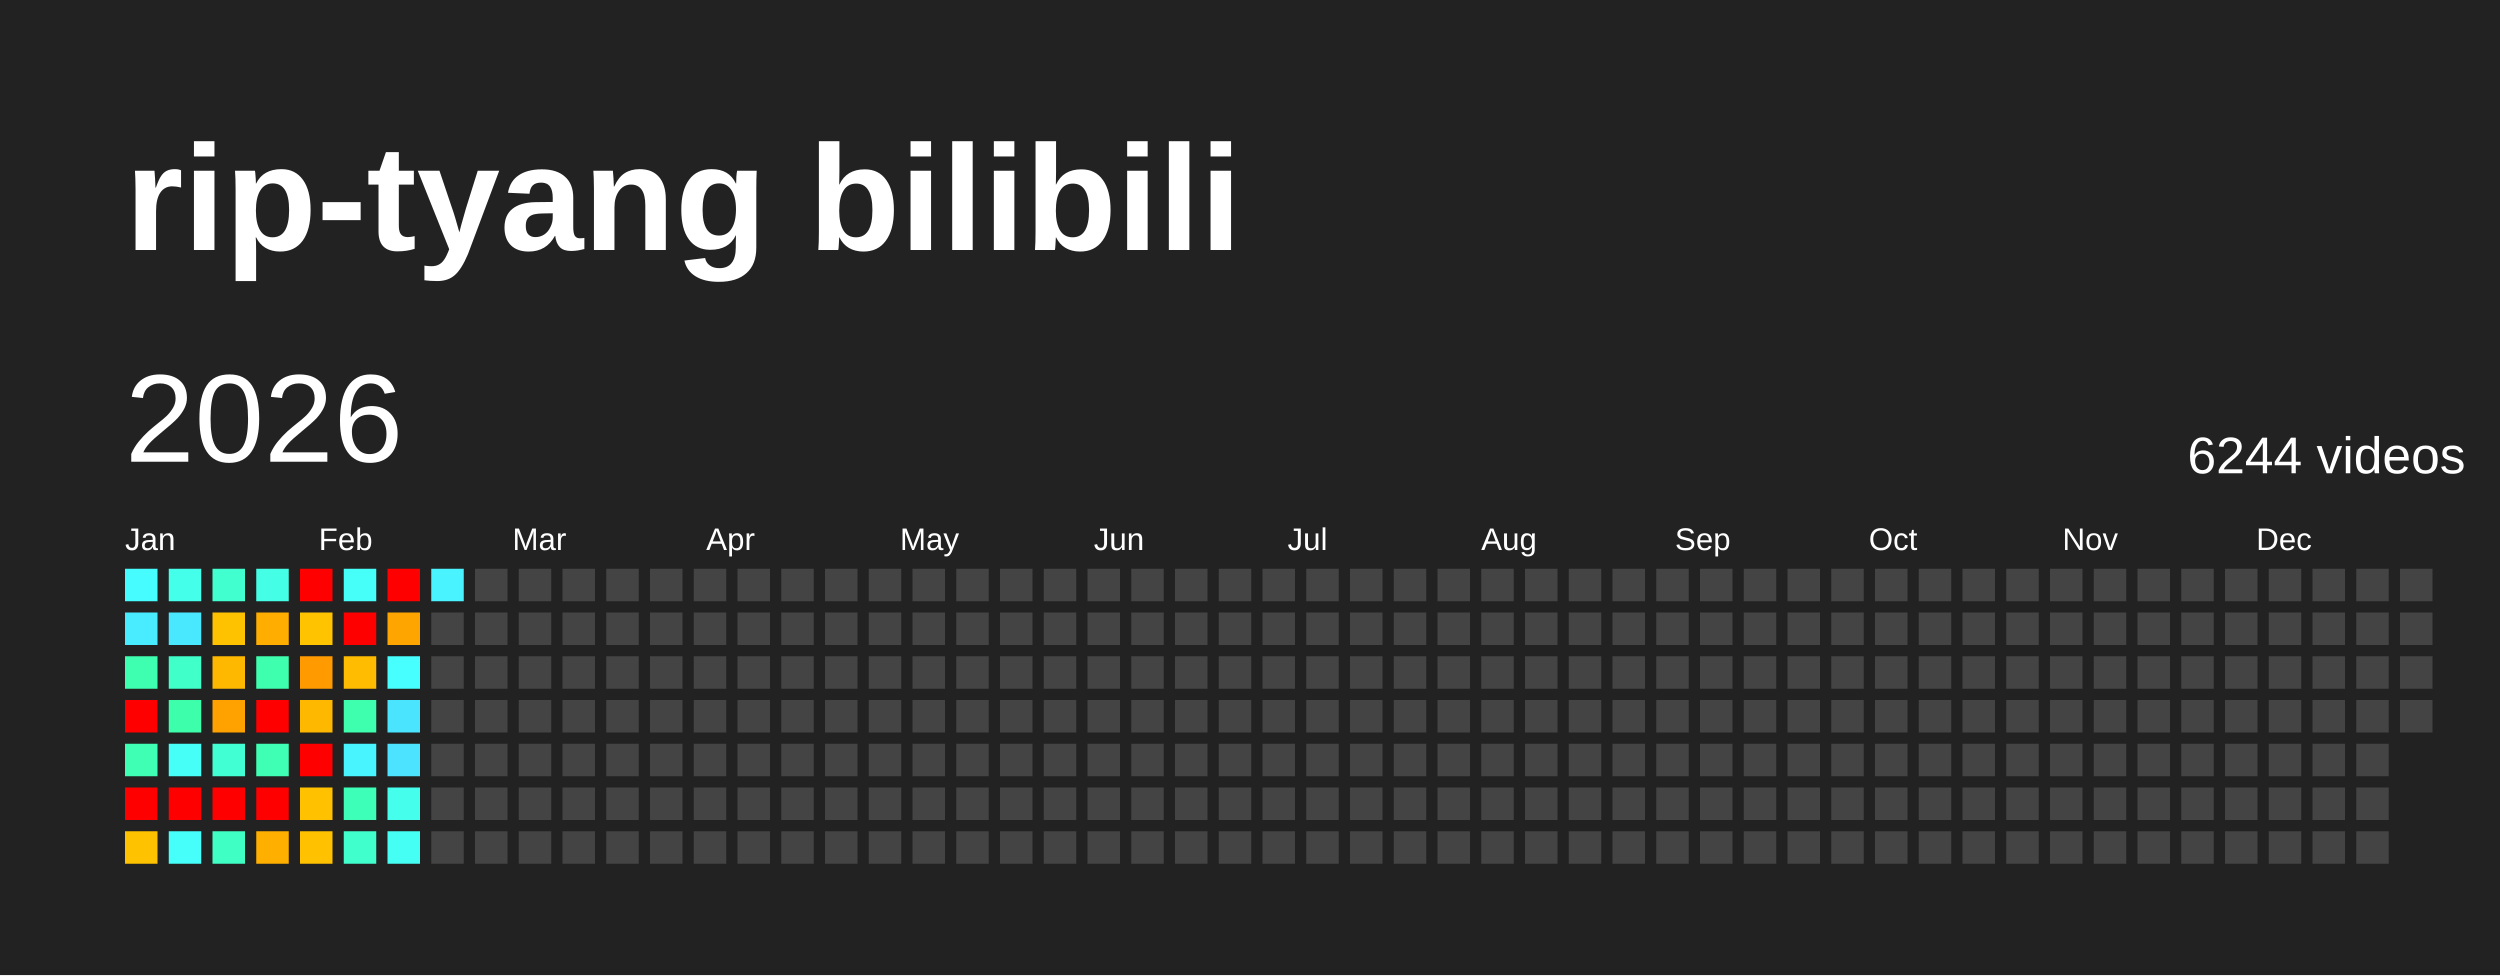
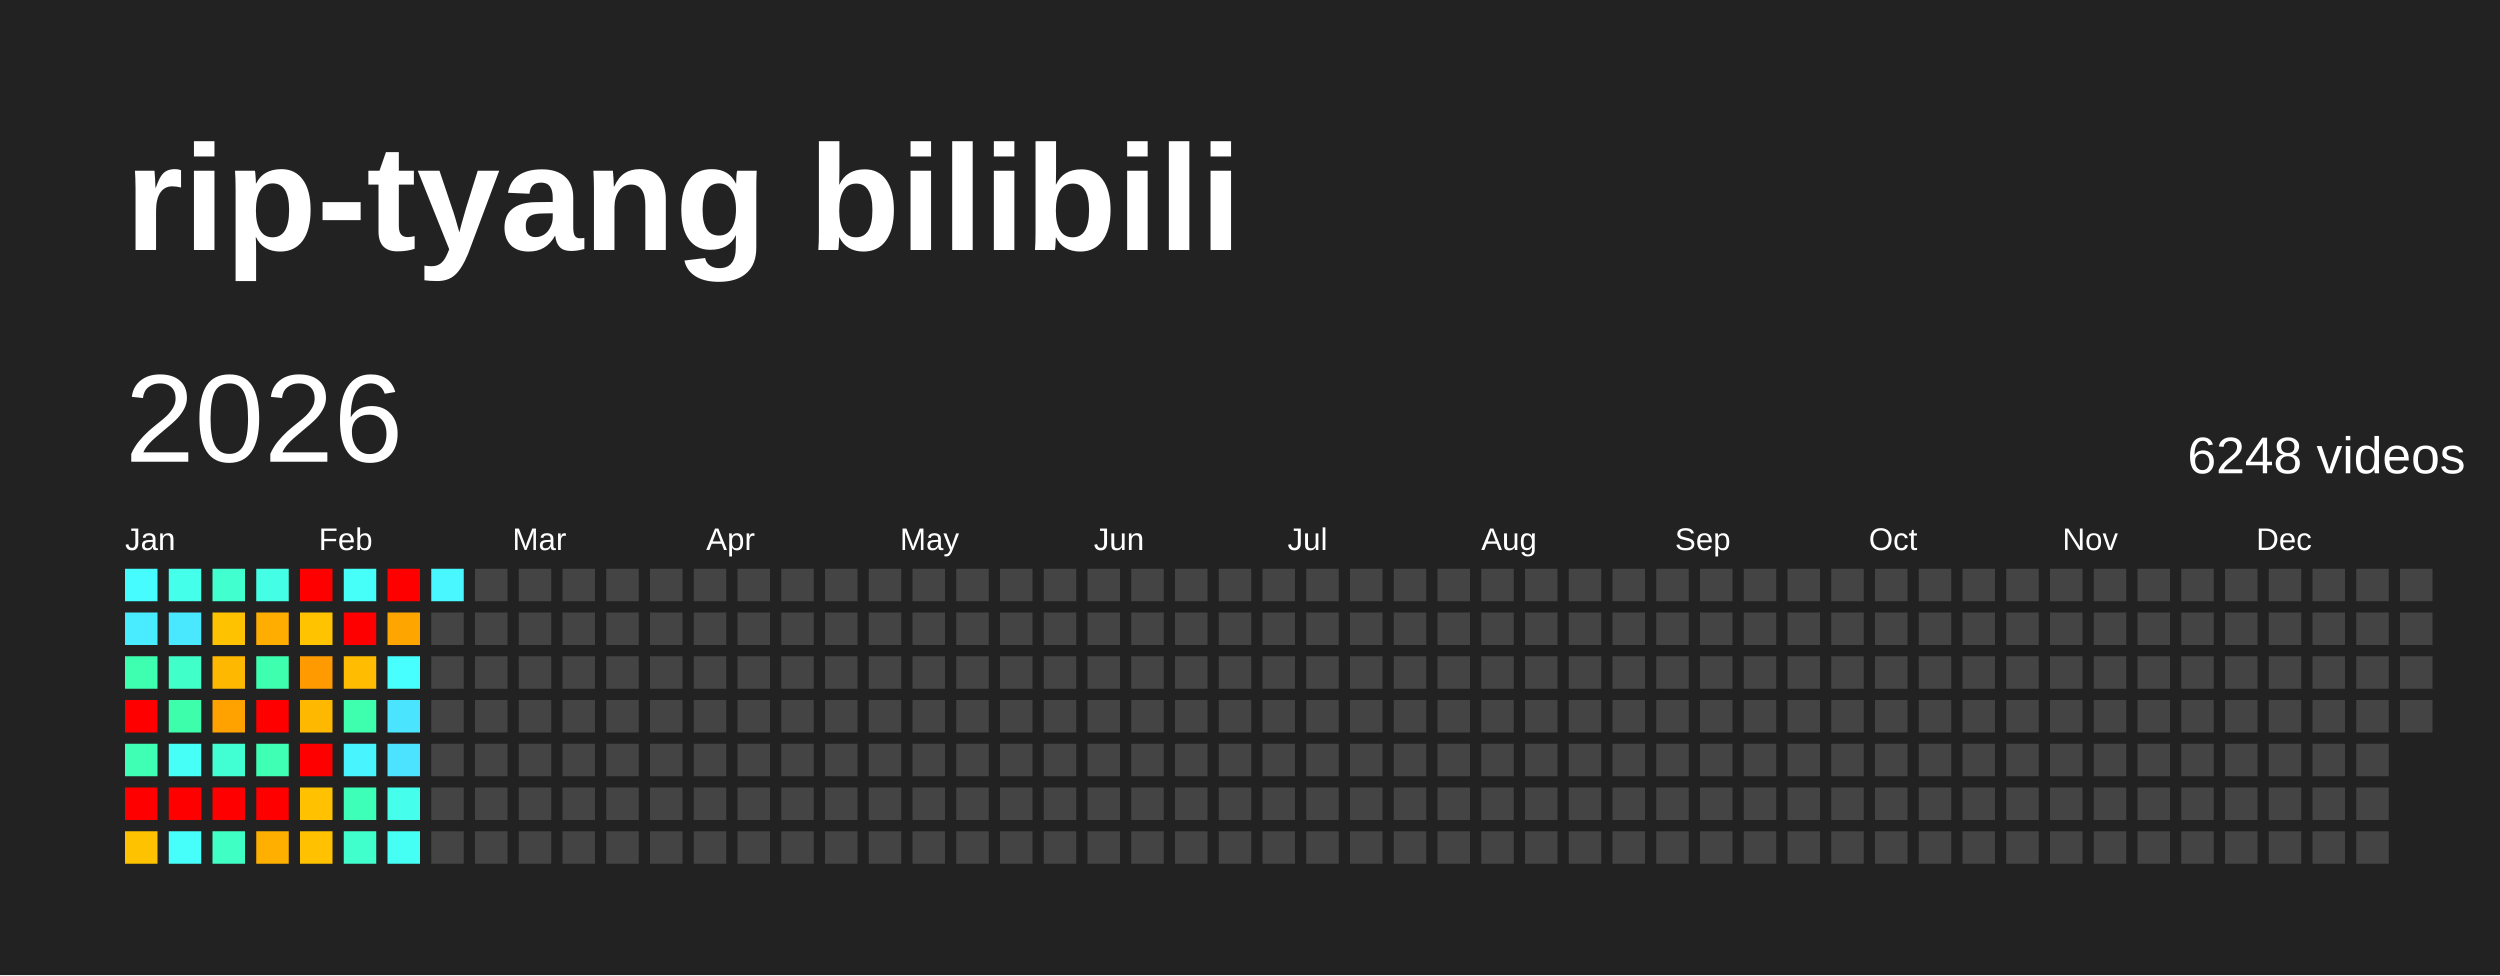
<svg xmlns="http://www.w3.org/2000/svg" baseProfile="full" height="78mm" version="1.1" viewBox="0,0,200,78" width="200mm">
  <defs />
  <rect fill="#222222" height="78" width="200" x="0" y="0" />
  <text fill="#FFFFFF" style="font-size:12px; font-family:Arial; font-weight:bold;" x="10" y="20">rip-tyang bilibili</text>
  <text dominant-baseline="hanging" fill="#FFFFFF" style="font-size:10.0px; font-family:Arial;" x="10" y="30">2026</text>
-   <text dominant-baseline="hanging" fill="#FFFFFF" style="font-size:4.125px; font-family:Arial;" x="175" y="35">6244 videos</text>
+   <text dominant-baseline="hanging" fill="#FFFFFF" style="font-size:4.125px; font-family:Arial;" x="175" y="35">6248 videos</text>
  <text fill="#FFFFFF" style="font-size:2.5px; font-family:Arial" x="10.0" y="44">Jan</text>
  <text fill="#FFFFFF" style="font-size:2.5px; font-family:Arial" x="25.5" y="44">Feb</text>
  <text fill="#FFFFFF" style="font-size:2.5px; font-family:Arial" x="41.0" y="44">Mar</text>
  <text fill="#FFFFFF" style="font-size:2.5px; font-family:Arial" x="56.5" y="44">Apr</text>
  <text fill="#FFFFFF" style="font-size:2.5px; font-family:Arial" x="72.0" y="44">May</text>
  <text fill="#FFFFFF" style="font-size:2.5px; font-family:Arial" x="87.5" y="44">Jun</text>
  <text fill="#FFFFFF" style="font-size:2.5px; font-family:Arial" x="103.0" y="44">Jul</text>
  <text fill="#FFFFFF" style="font-size:2.5px; font-family:Arial" x="118.5" y="44">Aug</text>
  <text fill="#FFFFFF" style="font-size:2.5px; font-family:Arial" x="134.0" y="44">Sep</text>
  <text fill="#FFFFFF" style="font-size:2.5px; font-family:Arial" x="149.5" y="44">Oct</text>
  <text fill="#FFFFFF" style="font-size:2.5px; font-family:Arial" x="165.0" y="44">Nov</text>
  <text fill="#FFFFFF" style="font-size:2.5px; font-family:Arial" x="180.5" y="44">Dec</text>
  <rect fill="#47fcff" height="2.6" width="2.6" x="10.0" y="45.5" />
  <rect fill="#49ecff" height="2.6" width="2.6" x="10.0" y="49.0" />
  <rect fill="#3dffaf" height="2.6" width="2.6" x="10.0" y="52.5" />
  <rect fill="red" height="2.6" width="2.6" x="10.0" y="56.0" />
  <rect fill="#3effb3" height="2.6" width="2.6" x="10.0" y="59.5" />
  <rect fill="red" height="2.6" width="2.6" x="10.0" y="63.0" />
  <rect fill="#ffc200" height="2.6" width="2.6" x="10.0" y="66.5" />
  <rect fill="#44ffe9" height="2.6" width="2.6" x="13.5" y="45.5" />
  <rect fill="#4ae8ff" height="2.6" width="2.6" x="13.5" y="49.0" />
  <rect fill="#40ffc8" height="2.6" width="2.6" x="13.5" y="52.5" />
  <rect fill="#3dffab" height="2.6" width="2.6" x="13.5" y="56.0" />
  <rect fill="#46fff7" height="2.6" width="2.6" x="13.5" y="59.5" />
  <rect fill="red" height="2.6" width="2.6" x="13.5" y="63.0" />
  <rect fill="#46fffa" height="2.6" width="2.6" x="13.5" y="66.5" />
  <rect fill="#41ffcf" height="2.6" width="2.6" x="17.0" y="45.5" />
  <rect fill="#ffc200" height="2.6" width="2.6" x="17.0" y="49.0" />
  <rect fill="#ffb800" height="2.6" width="2.6" x="17.0" y="52.5" />
  <rect fill="#ffa200" height="2.6" width="2.6" x="17.0" y="56.0" />
  <rect fill="#42ffd3" height="2.6" width="2.6" x="17.0" y="59.5" />
  <rect fill="red" height="2.6" width="2.6" x="17.0" y="63.0" />
  <rect fill="#40ffc4" height="2.6" width="2.6" x="17.0" y="66.5" />
  <rect fill="#44ffe6" height="2.6" width="2.6" x="20.5" y="45.5" />
  <rect fill="#ffad00" height="2.6" width="2.6" x="20.5" y="49.0" />
  <rect fill="#3dffad" height="2.6" width="2.6" x="20.5" y="52.5" />
  <rect fill="red" height="2.6" width="2.6" x="20.5" y="56.0" />
  <rect fill="#3effb3" height="2.6" width="2.6" x="20.5" y="59.5" />
  <rect fill="red" height="2.6" width="2.6" x="20.5" y="63.0" />
  <rect fill="#ffaf00" height="2.6" width="2.6" x="20.5" y="66.5" />
  <rect fill="red" height="2.6" width="2.6" x="24.0" y="45.5" />
  <rect fill="#ffc300" height="2.6" width="2.6" x="24.0" y="49.0" />
  <rect fill="#ff9b00" height="2.6" width="2.6" x="24.0" y="52.5" />
  <rect fill="#ffb800" height="2.6" width="2.6" x="24.0" y="56.0" />
  <rect fill="red" height="2.6" width="2.6" x="24.0" y="59.5" />
  <rect fill="#ffc100" height="2.6" width="2.6" x="24.0" y="63.0" />
  <rect fill="#ffc100" height="2.6" width="2.6" x="24.0" y="66.5" />
  <rect fill="#46fff9" height="2.6" width="2.6" x="27.5" y="45.5" />
  <rect fill="red" height="2.6" width="2.6" x="27.5" y="49.0" />
  <rect fill="#ffbc00" height="2.6" width="2.6" x="27.5" y="52.5" />
  <rect fill="#3dffad" height="2.6" width="2.6" x="27.5" y="56.0" />
  <rect fill="#48f5ff" height="2.6" width="2.6" x="27.5" y="59.5" />
  <rect fill="#3effb8" height="2.6" width="2.6" x="27.5" y="63.0" />
  <rect fill="#41ffcd" height="2.6" width="2.6" x="27.5" y="66.5" />
  <rect fill="red" height="2.6" width="2.6" x="31.0" y="45.5" />
  <rect fill="#ffa500" height="2.6" width="2.6" x="31.0" y="49.0" />
  <rect fill="#47ffff" height="2.6" width="2.6" x="31.0" y="52.5" />
  <rect fill="#4ae4ff" height="2.6" width="2.6" x="31.0" y="56.0" />
  <rect fill="#4be3ff" height="2.6" width="2.6" x="31.0" y="59.5" />
  <rect fill="#45ffec" height="2.6" width="2.6" x="31.0" y="63.0" />
  <rect fill="#46fff4" height="2.6" width="2.6" x="31.0" y="66.5" />
-   <rect fill="#49f3ff" height="2.6" width="2.6" x="34.5" y="45.5" />
+   <rect fill="#48f7ff" height="2.6" width="2.6" x="34.5" y="45.5" />
  <rect fill="#444444" height="2.6" width="2.6" x="34.5" y="49.0" />
  <rect fill="#444444" height="2.6" width="2.6" x="34.5" y="52.5" />
  <rect fill="#444444" height="2.6" width="2.6" x="34.5" y="56.0" />
  <rect fill="#444444" height="2.6" width="2.6" x="34.5" y="59.5" />
  <rect fill="#444444" height="2.6" width="2.6" x="34.5" y="63.0" />
  <rect fill="#444444" height="2.6" width="2.6" x="34.5" y="66.5" />
  <rect fill="#444444" height="2.6" width="2.6" x="38.0" y="45.5" />
  <rect fill="#444444" height="2.6" width="2.6" x="38.0" y="49.0" />
  <rect fill="#444444" height="2.6" width="2.6" x="38.0" y="52.5" />
  <rect fill="#444444" height="2.6" width="2.6" x="38.0" y="56.0" />
  <rect fill="#444444" height="2.6" width="2.6" x="38.0" y="59.5" />
  <rect fill="#444444" height="2.6" width="2.6" x="38.0" y="63.0" />
  <rect fill="#444444" height="2.6" width="2.6" x="38.0" y="66.5" />
  <rect fill="#444444" height="2.6" width="2.6" x="41.5" y="45.5" />
  <rect fill="#444444" height="2.6" width="2.6" x="41.5" y="49.0" />
  <rect fill="#444444" height="2.6" width="2.6" x="41.5" y="52.5" />
  <rect fill="#444444" height="2.6" width="2.6" x="41.5" y="56.0" />
  <rect fill="#444444" height="2.6" width="2.6" x="41.5" y="59.5" />
  <rect fill="#444444" height="2.6" width="2.6" x="41.5" y="63.0" />
  <rect fill="#444444" height="2.6" width="2.6" x="41.5" y="66.5" />
  <rect fill="#444444" height="2.6" width="2.6" x="45.0" y="45.5" />
  <rect fill="#444444" height="2.6" width="2.6" x="45.0" y="49.0" />
  <rect fill="#444444" height="2.6" width="2.6" x="45.0" y="52.5" />
  <rect fill="#444444" height="2.6" width="2.6" x="45.0" y="56.0" />
  <rect fill="#444444" height="2.6" width="2.6" x="45.0" y="59.5" />
  <rect fill="#444444" height="2.6" width="2.6" x="45.0" y="63.0" />
  <rect fill="#444444" height="2.6" width="2.6" x="45.0" y="66.5" />
  <rect fill="#444444" height="2.6" width="2.6" x="48.5" y="45.5" />
  <rect fill="#444444" height="2.6" width="2.6" x="48.5" y="49.0" />
  <rect fill="#444444" height="2.6" width="2.6" x="48.5" y="52.5" />
  <rect fill="#444444" height="2.6" width="2.6" x="48.5" y="56.0" />
  <rect fill="#444444" height="2.6" width="2.6" x="48.5" y="59.5" />
  <rect fill="#444444" height="2.6" width="2.6" x="48.5" y="63.0" />
  <rect fill="#444444" height="2.6" width="2.6" x="48.5" y="66.5" />
  <rect fill="#444444" height="2.6" width="2.6" x="52.0" y="45.5" />
  <rect fill="#444444" height="2.6" width="2.6" x="52.0" y="49.0" />
  <rect fill="#444444" height="2.6" width="2.6" x="52.0" y="52.5" />
  <rect fill="#444444" height="2.6" width="2.6" x="52.0" y="56.0" />
  <rect fill="#444444" height="2.6" width="2.6" x="52.0" y="59.5" />
  <rect fill="#444444" height="2.6" width="2.6" x="52.0" y="63.0" />
  <rect fill="#444444" height="2.6" width="2.6" x="52.0" y="66.5" />
  <rect fill="#444444" height="2.6" width="2.6" x="55.5" y="45.5" />
  <rect fill="#444444" height="2.6" width="2.6" x="55.5" y="49.0" />
  <rect fill="#444444" height="2.6" width="2.6" x="55.5" y="52.5" />
  <rect fill="#444444" height="2.6" width="2.6" x="55.5" y="56.0" />
  <rect fill="#444444" height="2.6" width="2.6" x="55.5" y="59.5" />
  <rect fill="#444444" height="2.6" width="2.6" x="55.5" y="63.0" />
  <rect fill="#444444" height="2.6" width="2.6" x="55.5" y="66.5" />
  <rect fill="#444444" height="2.6" width="2.6" x="59.0" y="45.5" />
  <rect fill="#444444" height="2.6" width="2.6" x="59.0" y="49.0" />
  <rect fill="#444444" height="2.6" width="2.6" x="59.0" y="52.5" />
  <rect fill="#444444" height="2.6" width="2.6" x="59.0" y="56.0" />
  <rect fill="#444444" height="2.6" width="2.6" x="59.0" y="59.5" />
  <rect fill="#444444" height="2.6" width="2.6" x="59.0" y="63.0" />
  <rect fill="#444444" height="2.6" width="2.6" x="59.0" y="66.5" />
  <rect fill="#444444" height="2.6" width="2.6" x="62.5" y="45.5" />
  <rect fill="#444444" height="2.6" width="2.6" x="62.5" y="49.0" />
  <rect fill="#444444" height="2.6" width="2.6" x="62.5" y="52.5" />
  <rect fill="#444444" height="2.6" width="2.6" x="62.5" y="56.0" />
  <rect fill="#444444" height="2.6" width="2.6" x="62.5" y="59.5" />
  <rect fill="#444444" height="2.6" width="2.6" x="62.5" y="63.0" />
  <rect fill="#444444" height="2.6" width="2.6" x="62.5" y="66.5" />
  <rect fill="#444444" height="2.6" width="2.6" x="66.0" y="45.5" />
  <rect fill="#444444" height="2.6" width="2.6" x="66.0" y="49.0" />
  <rect fill="#444444" height="2.6" width="2.6" x="66.0" y="52.5" />
  <rect fill="#444444" height="2.6" width="2.6" x="66.0" y="56.0" />
  <rect fill="#444444" height="2.6" width="2.6" x="66.0" y="59.5" />
  <rect fill="#444444" height="2.6" width="2.6" x="66.0" y="63.0" />
  <rect fill="#444444" height="2.6" width="2.6" x="66.0" y="66.5" />
  <rect fill="#444444" height="2.6" width="2.6" x="69.5" y="45.5" />
  <rect fill="#444444" height="2.6" width="2.6" x="69.5" y="49.0" />
  <rect fill="#444444" height="2.6" width="2.6" x="69.5" y="52.5" />
  <rect fill="#444444" height="2.6" width="2.6" x="69.5" y="56.0" />
  <rect fill="#444444" height="2.6" width="2.6" x="69.5" y="59.5" />
  <rect fill="#444444" height="2.6" width="2.6" x="69.5" y="63.0" />
  <rect fill="#444444" height="2.6" width="2.6" x="69.5" y="66.5" />
  <rect fill="#444444" height="2.6" width="2.6" x="73.0" y="45.5" />
  <rect fill="#444444" height="2.6" width="2.6" x="73.0" y="49.0" />
  <rect fill="#444444" height="2.6" width="2.6" x="73.0" y="52.5" />
  <rect fill="#444444" height="2.6" width="2.6" x="73.0" y="56.0" />
  <rect fill="#444444" height="2.6" width="2.6" x="73.0" y="59.5" />
  <rect fill="#444444" height="2.6" width="2.6" x="73.0" y="63.0" />
  <rect fill="#444444" height="2.6" width="2.6" x="73.0" y="66.5" />
  <rect fill="#444444" height="2.6" width="2.6" x="76.5" y="45.5" />
  <rect fill="#444444" height="2.6" width="2.6" x="76.5" y="49.0" />
  <rect fill="#444444" height="2.6" width="2.6" x="76.5" y="52.5" />
  <rect fill="#444444" height="2.6" width="2.6" x="76.5" y="56.0" />
  <rect fill="#444444" height="2.6" width="2.6" x="76.5" y="59.5" />
  <rect fill="#444444" height="2.6" width="2.6" x="76.5" y="63.0" />
  <rect fill="#444444" height="2.6" width="2.6" x="76.5" y="66.5" />
  <rect fill="#444444" height="2.6" width="2.6" x="80.0" y="45.5" />
  <rect fill="#444444" height="2.6" width="2.6" x="80.0" y="49.0" />
  <rect fill="#444444" height="2.6" width="2.6" x="80.0" y="52.5" />
  <rect fill="#444444" height="2.6" width="2.6" x="80.0" y="56.0" />
  <rect fill="#444444" height="2.6" width="2.6" x="80.0" y="59.5" />
  <rect fill="#444444" height="2.6" width="2.6" x="80.0" y="63.0" />
  <rect fill="#444444" height="2.6" width="2.6" x="80.0" y="66.5" />
  <rect fill="#444444" height="2.6" width="2.6" x="83.5" y="45.5" />
  <rect fill="#444444" height="2.6" width="2.6" x="83.5" y="49.0" />
  <rect fill="#444444" height="2.6" width="2.6" x="83.5" y="52.5" />
  <rect fill="#444444" height="2.6" width="2.6" x="83.5" y="56.0" />
  <rect fill="#444444" height="2.6" width="2.6" x="83.5" y="59.5" />
  <rect fill="#444444" height="2.6" width="2.6" x="83.5" y="63.0" />
  <rect fill="#444444" height="2.6" width="2.6" x="83.5" y="66.5" />
  <rect fill="#444444" height="2.6" width="2.6" x="87.0" y="45.5" />
  <rect fill="#444444" height="2.6" width="2.6" x="87.0" y="49.0" />
  <rect fill="#444444" height="2.6" width="2.6" x="87.0" y="52.5" />
  <rect fill="#444444" height="2.6" width="2.6" x="87.0" y="56.0" />
  <rect fill="#444444" height="2.6" width="2.6" x="87.0" y="59.5" />
  <rect fill="#444444" height="2.6" width="2.6" x="87.0" y="63.0" />
  <rect fill="#444444" height="2.6" width="2.6" x="87.0" y="66.5" />
  <rect fill="#444444" height="2.6" width="2.6" x="90.5" y="45.5" />
  <rect fill="#444444" height="2.6" width="2.6" x="90.5" y="49.0" />
  <rect fill="#444444" height="2.6" width="2.6" x="90.5" y="52.5" />
  <rect fill="#444444" height="2.6" width="2.6" x="90.5" y="56.0" />
  <rect fill="#444444" height="2.6" width="2.6" x="90.5" y="59.5" />
  <rect fill="#444444" height="2.6" width="2.6" x="90.5" y="63.0" />
  <rect fill="#444444" height="2.6" width="2.6" x="90.5" y="66.5" />
  <rect fill="#444444" height="2.6" width="2.6" x="94.0" y="45.5" />
  <rect fill="#444444" height="2.6" width="2.6" x="94.0" y="49.0" />
  <rect fill="#444444" height="2.6" width="2.6" x="94.0" y="52.5" />
  <rect fill="#444444" height="2.6" width="2.6" x="94.0" y="56.0" />
  <rect fill="#444444" height="2.6" width="2.6" x="94.0" y="59.5" />
  <rect fill="#444444" height="2.6" width="2.6" x="94.0" y="63.0" />
  <rect fill="#444444" height="2.6" width="2.6" x="94.0" y="66.5" />
  <rect fill="#444444" height="2.6" width="2.6" x="97.5" y="45.5" />
  <rect fill="#444444" height="2.6" width="2.6" x="97.5" y="49.0" />
  <rect fill="#444444" height="2.6" width="2.6" x="97.5" y="52.5" />
  <rect fill="#444444" height="2.6" width="2.6" x="97.5" y="56.0" />
  <rect fill="#444444" height="2.6" width="2.6" x="97.5" y="59.5" />
  <rect fill="#444444" height="2.6" width="2.6" x="97.5" y="63.0" />
  <rect fill="#444444" height="2.6" width="2.6" x="97.5" y="66.5" />
  <rect fill="#444444" height="2.6" width="2.6" x="101.0" y="45.5" />
  <rect fill="#444444" height="2.6" width="2.6" x="101.0" y="49.0" />
  <rect fill="#444444" height="2.6" width="2.6" x="101.0" y="52.5" />
  <rect fill="#444444" height="2.6" width="2.6" x="101.0" y="56.0" />
  <rect fill="#444444" height="2.6" width="2.6" x="101.0" y="59.5" />
  <rect fill="#444444" height="2.6" width="2.6" x="101.0" y="63.0" />
  <rect fill="#444444" height="2.6" width="2.6" x="101.0" y="66.5" />
  <rect fill="#444444" height="2.6" width="2.6" x="104.5" y="45.5" />
  <rect fill="#444444" height="2.6" width="2.6" x="104.5" y="49.0" />
  <rect fill="#444444" height="2.6" width="2.6" x="104.5" y="52.5" />
  <rect fill="#444444" height="2.6" width="2.6" x="104.5" y="56.0" />
  <rect fill="#444444" height="2.6" width="2.6" x="104.5" y="59.5" />
  <rect fill="#444444" height="2.6" width="2.6" x="104.5" y="63.0" />
  <rect fill="#444444" height="2.6" width="2.6" x="104.5" y="66.5" />
  <rect fill="#444444" height="2.6" width="2.6" x="108.0" y="45.5" />
  <rect fill="#444444" height="2.6" width="2.6" x="108.0" y="49.0" />
  <rect fill="#444444" height="2.6" width="2.6" x="108.0" y="52.5" />
  <rect fill="#444444" height="2.6" width="2.6" x="108.0" y="56.0" />
  <rect fill="#444444" height="2.6" width="2.6" x="108.0" y="59.5" />
  <rect fill="#444444" height="2.6" width="2.6" x="108.0" y="63.0" />
  <rect fill="#444444" height="2.6" width="2.6" x="108.0" y="66.5" />
  <rect fill="#444444" height="2.6" width="2.6" x="111.5" y="45.5" />
  <rect fill="#444444" height="2.6" width="2.6" x="111.5" y="49.0" />
  <rect fill="#444444" height="2.6" width="2.6" x="111.5" y="52.5" />
  <rect fill="#444444" height="2.6" width="2.6" x="111.5" y="56.0" />
  <rect fill="#444444" height="2.6" width="2.6" x="111.5" y="59.5" />
  <rect fill="#444444" height="2.6" width="2.6" x="111.5" y="63.0" />
  <rect fill="#444444" height="2.6" width="2.6" x="111.5" y="66.5" />
  <rect fill="#444444" height="2.6" width="2.6" x="115.0" y="45.5" />
  <rect fill="#444444" height="2.6" width="2.6" x="115.0" y="49.0" />
  <rect fill="#444444" height="2.6" width="2.6" x="115.0" y="52.5" />
  <rect fill="#444444" height="2.6" width="2.6" x="115.0" y="56.0" />
  <rect fill="#444444" height="2.6" width="2.6" x="115.0" y="59.5" />
  <rect fill="#444444" height="2.6" width="2.6" x="115.0" y="63.0" />
  <rect fill="#444444" height="2.6" width="2.6" x="115.0" y="66.5" />
  <rect fill="#444444" height="2.6" width="2.6" x="118.5" y="45.5" />
  <rect fill="#444444" height="2.6" width="2.6" x="118.5" y="49.0" />
  <rect fill="#444444" height="2.6" width="2.6" x="118.5" y="52.5" />
  <rect fill="#444444" height="2.6" width="2.6" x="118.5" y="56.0" />
  <rect fill="#444444" height="2.6" width="2.6" x="118.5" y="59.5" />
  <rect fill="#444444" height="2.6" width="2.6" x="118.5" y="63.0" />
  <rect fill="#444444" height="2.6" width="2.6" x="118.5" y="66.5" />
  <rect fill="#444444" height="2.6" width="2.6" x="122.0" y="45.5" />
  <rect fill="#444444" height="2.6" width="2.6" x="122.0" y="49.0" />
  <rect fill="#444444" height="2.6" width="2.6" x="122.0" y="52.5" />
  <rect fill="#444444" height="2.6" width="2.6" x="122.0" y="56.0" />
  <rect fill="#444444" height="2.6" width="2.6" x="122.0" y="59.5" />
  <rect fill="#444444" height="2.6" width="2.6" x="122.0" y="63.0" />
  <rect fill="#444444" height="2.6" width="2.6" x="122.0" y="66.5" />
  <rect fill="#444444" height="2.6" width="2.6" x="125.5" y="45.5" />
  <rect fill="#444444" height="2.6" width="2.6" x="125.5" y="49.0" />
  <rect fill="#444444" height="2.6" width="2.6" x="125.5" y="52.5" />
  <rect fill="#444444" height="2.6" width="2.6" x="125.5" y="56.0" />
  <rect fill="#444444" height="2.6" width="2.6" x="125.5" y="59.5" />
  <rect fill="#444444" height="2.6" width="2.6" x="125.5" y="63.0" />
  <rect fill="#444444" height="2.6" width="2.6" x="125.5" y="66.5" />
  <rect fill="#444444" height="2.6" width="2.6" x="129.0" y="45.5" />
  <rect fill="#444444" height="2.6" width="2.6" x="129.0" y="49.0" />
  <rect fill="#444444" height="2.6" width="2.6" x="129.0" y="52.5" />
  <rect fill="#444444" height="2.6" width="2.6" x="129.0" y="56.0" />
  <rect fill="#444444" height="2.6" width="2.6" x="129.0" y="59.5" />
  <rect fill="#444444" height="2.6" width="2.6" x="129.0" y="63.0" />
  <rect fill="#444444" height="2.6" width="2.6" x="129.0" y="66.5" />
  <rect fill="#444444" height="2.6" width="2.6" x="132.5" y="45.5" />
  <rect fill="#444444" height="2.6" width="2.6" x="132.5" y="49.0" />
  <rect fill="#444444" height="2.6" width="2.6" x="132.5" y="52.5" />
  <rect fill="#444444" height="2.6" width="2.6" x="132.5" y="56.0" />
  <rect fill="#444444" height="2.6" width="2.6" x="132.5" y="59.5" />
  <rect fill="#444444" height="2.6" width="2.6" x="132.5" y="63.0" />
  <rect fill="#444444" height="2.6" width="2.6" x="132.5" y="66.5" />
  <rect fill="#444444" height="2.6" width="2.6" x="136.0" y="45.5" />
  <rect fill="#444444" height="2.6" width="2.6" x="136.0" y="49.0" />
  <rect fill="#444444" height="2.6" width="2.6" x="136.0" y="52.5" />
  <rect fill="#444444" height="2.6" width="2.6" x="136.0" y="56.0" />
  <rect fill="#444444" height="2.6" width="2.6" x="136.0" y="59.5" />
  <rect fill="#444444" height="2.6" width="2.6" x="136.0" y="63.0" />
  <rect fill="#444444" height="2.6" width="2.6" x="136.0" y="66.5" />
  <rect fill="#444444" height="2.6" width="2.6" x="139.5" y="45.5" />
  <rect fill="#444444" height="2.6" width="2.6" x="139.5" y="49.0" />
  <rect fill="#444444" height="2.6" width="2.6" x="139.5" y="52.5" />
  <rect fill="#444444" height="2.6" width="2.6" x="139.5" y="56.0" />
  <rect fill="#444444" height="2.6" width="2.6" x="139.5" y="59.5" />
  <rect fill="#444444" height="2.6" width="2.6" x="139.5" y="63.0" />
  <rect fill="#444444" height="2.6" width="2.6" x="139.5" y="66.5" />
  <rect fill="#444444" height="2.6" width="2.6" x="143.0" y="45.5" />
  <rect fill="#444444" height="2.6" width="2.6" x="143.0" y="49.0" />
  <rect fill="#444444" height="2.6" width="2.6" x="143.0" y="52.5" />
  <rect fill="#444444" height="2.6" width="2.6" x="143.0" y="56.0" />
  <rect fill="#444444" height="2.6" width="2.6" x="143.0" y="59.5" />
  <rect fill="#444444" height="2.6" width="2.6" x="143.0" y="63.0" />
  <rect fill="#444444" height="2.6" width="2.6" x="143.0" y="66.5" />
  <rect fill="#444444" height="2.6" width="2.6" x="146.5" y="45.5" />
  <rect fill="#444444" height="2.6" width="2.6" x="146.5" y="49.0" />
  <rect fill="#444444" height="2.6" width="2.6" x="146.5" y="52.5" />
  <rect fill="#444444" height="2.6" width="2.6" x="146.5" y="56.0" />
  <rect fill="#444444" height="2.6" width="2.6" x="146.5" y="59.5" />
  <rect fill="#444444" height="2.6" width="2.6" x="146.5" y="63.0" />
  <rect fill="#444444" height="2.6" width="2.6" x="146.5" y="66.5" />
  <rect fill="#444444" height="2.6" width="2.6" x="150.0" y="45.5" />
  <rect fill="#444444" height="2.6" width="2.6" x="150.0" y="49.0" />
  <rect fill="#444444" height="2.6" width="2.6" x="150.0" y="52.5" />
  <rect fill="#444444" height="2.6" width="2.6" x="150.0" y="56.0" />
  <rect fill="#444444" height="2.6" width="2.6" x="150.0" y="59.5" />
  <rect fill="#444444" height="2.6" width="2.6" x="150.0" y="63.0" />
  <rect fill="#444444" height="2.6" width="2.6" x="150.0" y="66.5" />
  <rect fill="#444444" height="2.6" width="2.6" x="153.5" y="45.5" />
  <rect fill="#444444" height="2.6" width="2.6" x="153.5" y="49.0" />
  <rect fill="#444444" height="2.6" width="2.6" x="153.5" y="52.5" />
  <rect fill="#444444" height="2.6" width="2.6" x="153.5" y="56.0" />
  <rect fill="#444444" height="2.6" width="2.6" x="153.5" y="59.5" />
  <rect fill="#444444" height="2.6" width="2.6" x="153.5" y="63.0" />
  <rect fill="#444444" height="2.6" width="2.6" x="153.5" y="66.5" />
  <rect fill="#444444" height="2.6" width="2.6" x="157.0" y="45.5" />
  <rect fill="#444444" height="2.6" width="2.6" x="157.0" y="49.0" />
  <rect fill="#444444" height="2.6" width="2.6" x="157.0" y="52.5" />
  <rect fill="#444444" height="2.6" width="2.6" x="157.0" y="56.0" />
  <rect fill="#444444" height="2.6" width="2.6" x="157.0" y="59.5" />
  <rect fill="#444444" height="2.6" width="2.6" x="157.0" y="63.0" />
  <rect fill="#444444" height="2.6" width="2.6" x="157.0" y="66.5" />
  <rect fill="#444444" height="2.6" width="2.6" x="160.5" y="45.5" />
  <rect fill="#444444" height="2.6" width="2.6" x="160.5" y="49.0" />
  <rect fill="#444444" height="2.6" width="2.6" x="160.5" y="52.5" />
  <rect fill="#444444" height="2.6" width="2.6" x="160.5" y="56.0" />
  <rect fill="#444444" height="2.6" width="2.6" x="160.5" y="59.5" />
  <rect fill="#444444" height="2.6" width="2.6" x="160.5" y="63.0" />
  <rect fill="#444444" height="2.6" width="2.6" x="160.5" y="66.5" />
  <rect fill="#444444" height="2.6" width="2.6" x="164.0" y="45.5" />
  <rect fill="#444444" height="2.6" width="2.6" x="164.0" y="49.0" />
  <rect fill="#444444" height="2.6" width="2.6" x="164.0" y="52.5" />
  <rect fill="#444444" height="2.6" width="2.6" x="164.0" y="56.0" />
  <rect fill="#444444" height="2.6" width="2.6" x="164.0" y="59.5" />
  <rect fill="#444444" height="2.6" width="2.6" x="164.0" y="63.0" />
  <rect fill="#444444" height="2.6" width="2.6" x="164.0" y="66.5" />
  <rect fill="#444444" height="2.6" width="2.6" x="167.5" y="45.5" />
  <rect fill="#444444" height="2.6" width="2.6" x="167.5" y="49.0" />
  <rect fill="#444444" height="2.6" width="2.6" x="167.5" y="52.5" />
  <rect fill="#444444" height="2.6" width="2.6" x="167.5" y="56.0" />
  <rect fill="#444444" height="2.6" width="2.6" x="167.5" y="59.5" />
  <rect fill="#444444" height="2.6" width="2.6" x="167.5" y="63.0" />
  <rect fill="#444444" height="2.6" width="2.6" x="167.5" y="66.5" />
  <rect fill="#444444" height="2.6" width="2.6" x="171.0" y="45.5" />
  <rect fill="#444444" height="2.6" width="2.6" x="171.0" y="49.0" />
  <rect fill="#444444" height="2.6" width="2.6" x="171.0" y="52.5" />
  <rect fill="#444444" height="2.6" width="2.6" x="171.0" y="56.0" />
  <rect fill="#444444" height="2.6" width="2.6" x="171.0" y="59.5" />
  <rect fill="#444444" height="2.6" width="2.6" x="171.0" y="63.0" />
  <rect fill="#444444" height="2.6" width="2.6" x="171.0" y="66.5" />
  <rect fill="#444444" height="2.6" width="2.6" x="174.5" y="45.5" />
  <rect fill="#444444" height="2.6" width="2.6" x="174.5" y="49.0" />
  <rect fill="#444444" height="2.6" width="2.6" x="174.5" y="52.5" />
  <rect fill="#444444" height="2.6" width="2.6" x="174.5" y="56.0" />
  <rect fill="#444444" height="2.6" width="2.6" x="174.5" y="59.5" />
  <rect fill="#444444" height="2.6" width="2.6" x="174.5" y="63.0" />
  <rect fill="#444444" height="2.6" width="2.6" x="174.5" y="66.5" />
  <rect fill="#444444" height="2.6" width="2.6" x="178.0" y="45.5" />
  <rect fill="#444444" height="2.6" width="2.6" x="178.0" y="49.0" />
  <rect fill="#444444" height="2.6" width="2.6" x="178.0" y="52.5" />
  <rect fill="#444444" height="2.6" width="2.6" x="178.0" y="56.0" />
  <rect fill="#444444" height="2.6" width="2.6" x="178.0" y="59.5" />
  <rect fill="#444444" height="2.6" width="2.6" x="178.0" y="63.0" />
  <rect fill="#444444" height="2.6" width="2.6" x="178.0" y="66.5" />
  <rect fill="#444444" height="2.6" width="2.6" x="181.5" y="45.5" />
  <rect fill="#444444" height="2.6" width="2.6" x="181.5" y="49.0" />
  <rect fill="#444444" height="2.6" width="2.6" x="181.5" y="52.5" />
  <rect fill="#444444" height="2.6" width="2.6" x="181.5" y="56.0" />
  <rect fill="#444444" height="2.6" width="2.6" x="181.5" y="59.5" />
  <rect fill="#444444" height="2.6" width="2.6" x="181.5" y="63.0" />
  <rect fill="#444444" height="2.6" width="2.6" x="181.5" y="66.5" />
  <rect fill="#444444" height="2.6" width="2.6" x="185.0" y="45.5" />
  <rect fill="#444444" height="2.6" width="2.6" x="185.0" y="49.0" />
  <rect fill="#444444" height="2.6" width="2.6" x="185.0" y="52.5" />
  <rect fill="#444444" height="2.6" width="2.6" x="185.0" y="56.0" />
  <rect fill="#444444" height="2.6" width="2.6" x="185.0" y="59.5" />
  <rect fill="#444444" height="2.6" width="2.6" x="185.0" y="63.0" />
  <rect fill="#444444" height="2.6" width="2.6" x="185.0" y="66.5" />
  <rect fill="#444444" height="2.6" width="2.6" x="188.5" y="45.5" />
  <rect fill="#444444" height="2.6" width="2.6" x="188.5" y="49.0" />
  <rect fill="#444444" height="2.6" width="2.6" x="188.5" y="52.5" />
  <rect fill="#444444" height="2.6" width="2.6" x="188.5" y="56.0" />
  <rect fill="#444444" height="2.6" width="2.6" x="188.5" y="59.5" />
  <rect fill="#444444" height="2.6" width="2.6" x="188.5" y="63.0" />
  <rect fill="#444444" height="2.6" width="2.6" x="188.5" y="66.5" />
  <rect fill="#444444" height="2.6" width="2.6" x="192.0" y="45.5" />
  <rect fill="#444444" height="2.6" width="2.6" x="192.0" y="49.0" />
  <rect fill="#444444" height="2.6" width="2.6" x="192.0" y="52.5" />
  <rect fill="#444444" height="2.6" width="2.6" x="192.0" y="56.0" />
</svg>
